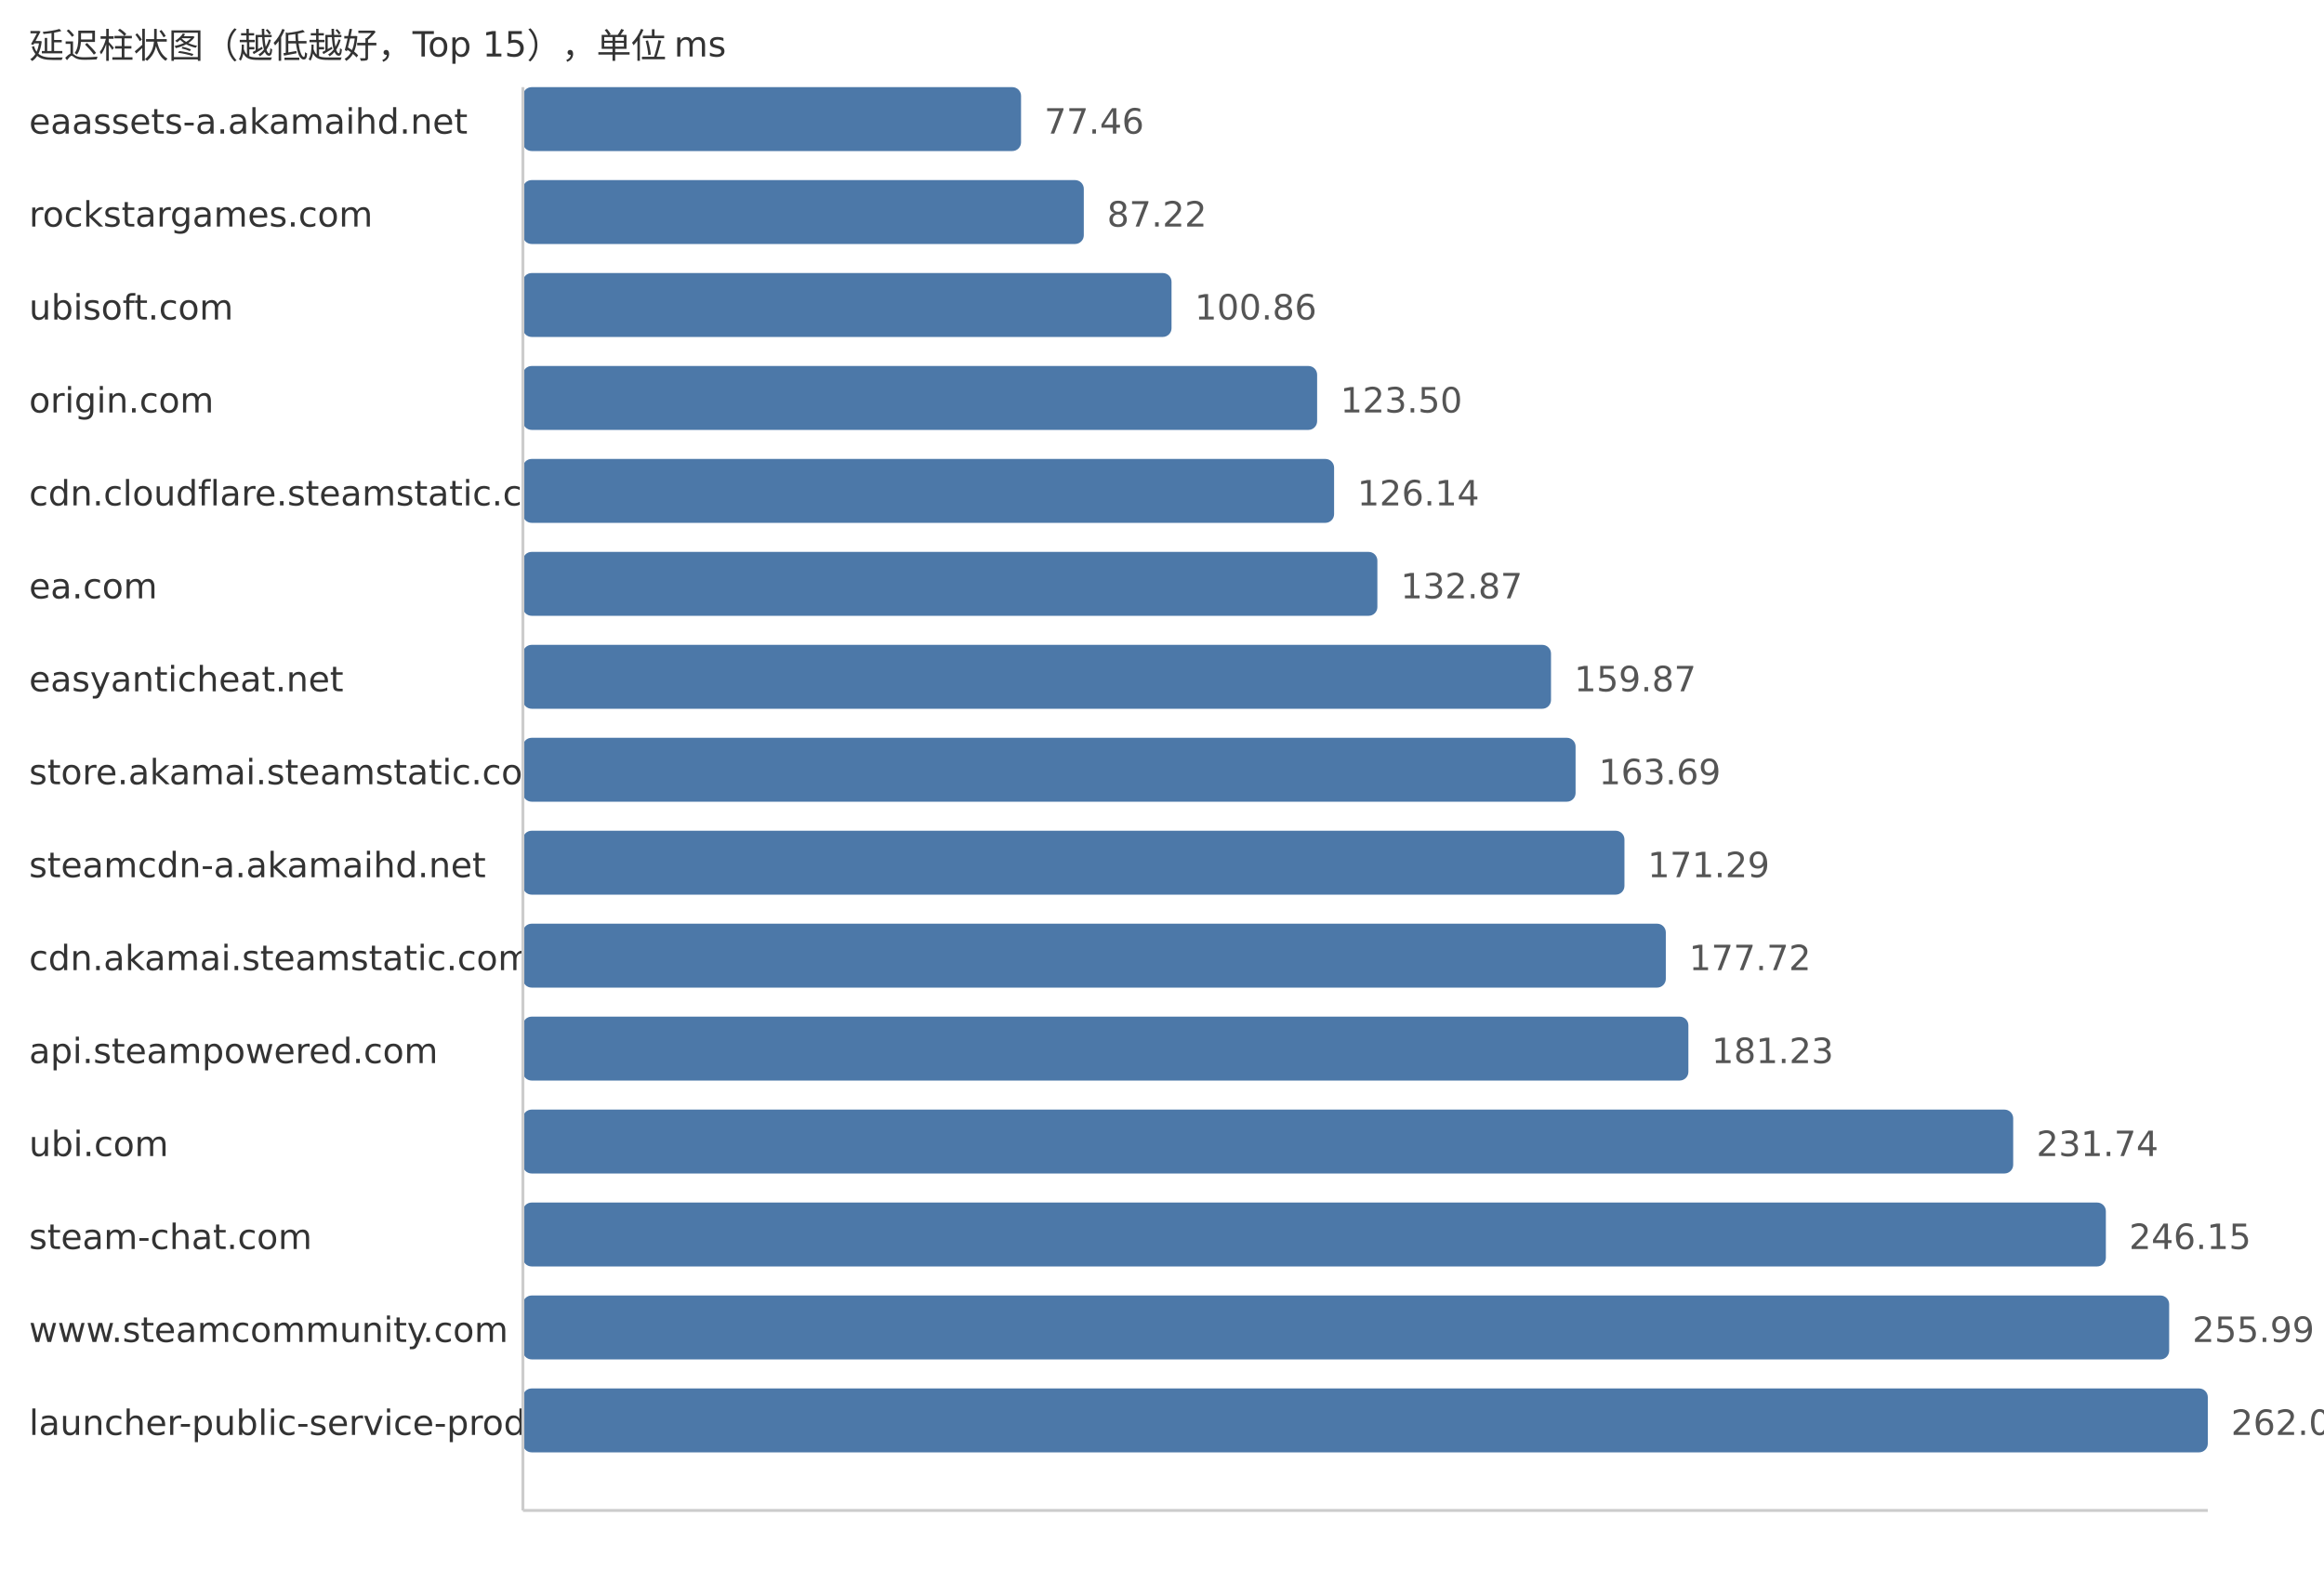
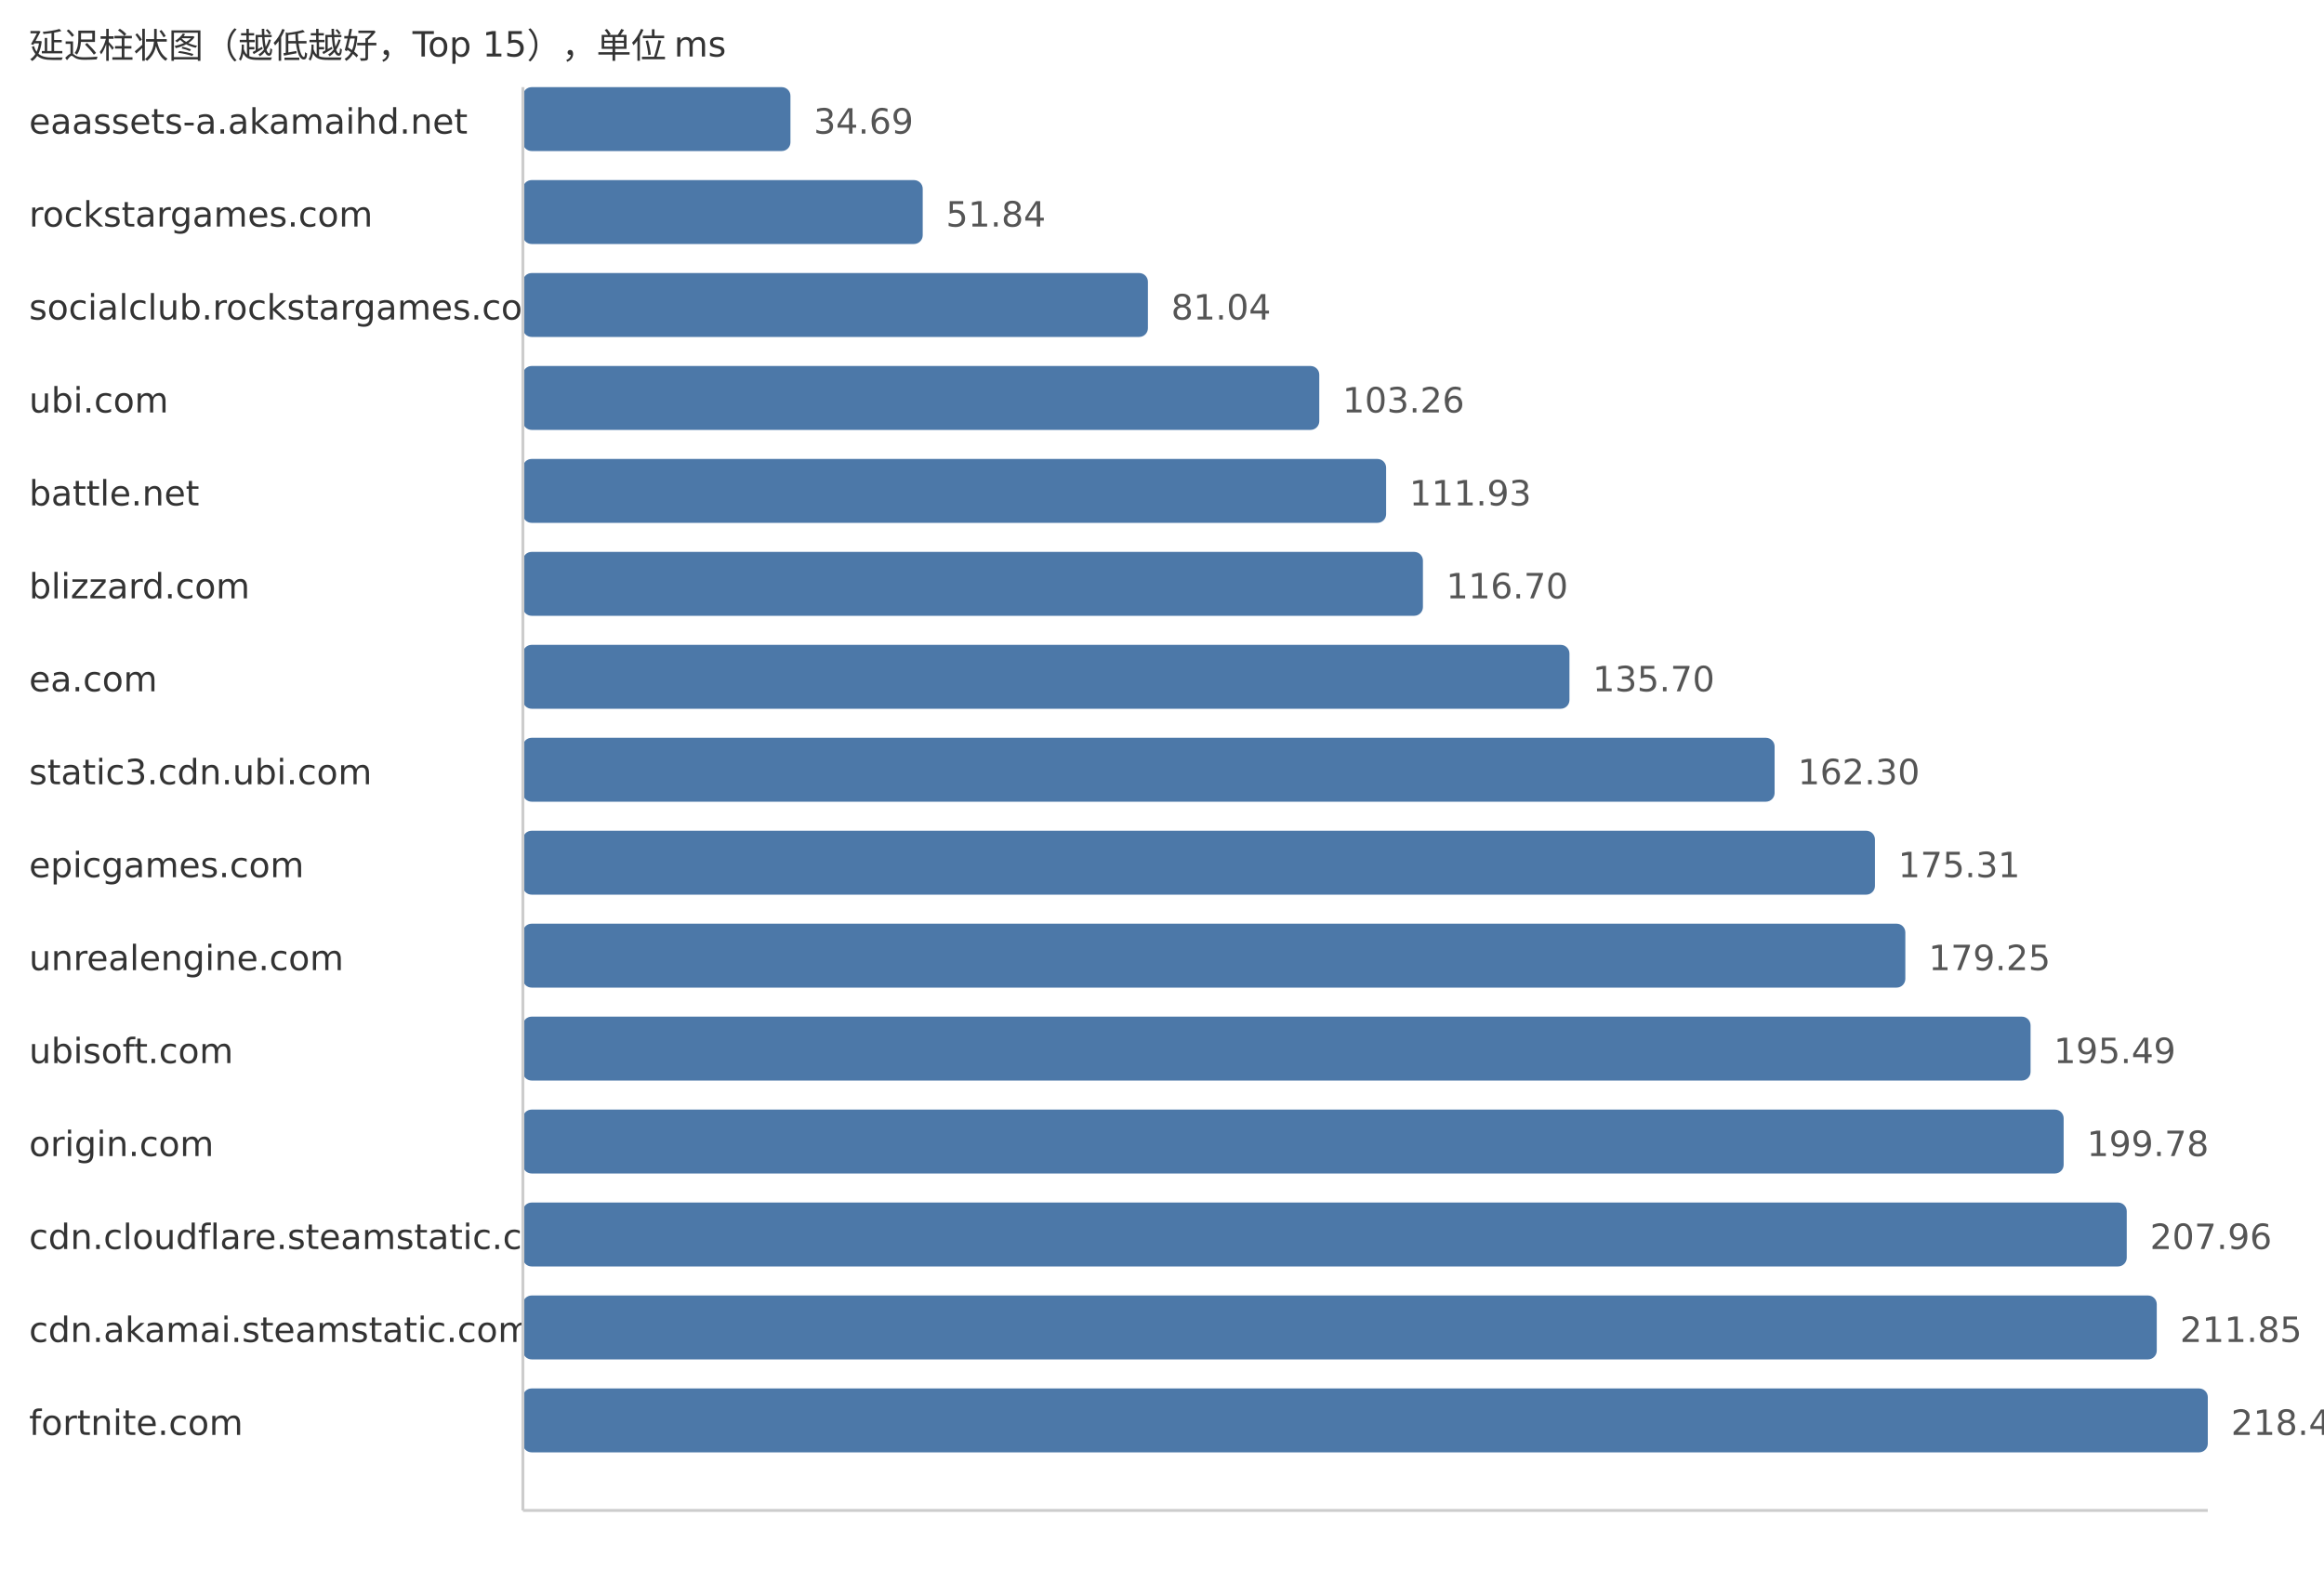
<svg xmlns="http://www.w3.org/2000/svg" width="800" height="540">
  <style> .label{font-family:DejaVu Sans,Verdana,Geneva,sans-serif;font-size:12px;fill:#333} .value{font-family:DejaVu Sans,Verdana,Geneva,sans-serif;font-size:12px;fill:#555} </style>
  <text x="10" y="20" class="label">延迟柱状图（越低越好，Top 15），单位 ms</text>
  <text x="10" y="46" class="label">eaassets-a.akamaihd.net</text>
-   <rect x="180" y="30" width="171.48" height="22" fill="#4c78a8" rx="3" />
-   <text x="359.48" y="46" class="value">77.46</text>
+   <rect x="180" y="30" width="92.1" height="22" fill="#4c78a8" rx="3" />
+   <text x="280.1" y="46" class="value">34.69</text>
  <text x="10" y="78" class="label">rockstargames.com</text>
-   <rect x="180" y="62" width="193.08" height="22" fill="#4c78a8" rx="3" />
-   <text x="381.08" y="78" class="value">87.22</text>
-   <text x="10" y="110" class="label">ubisoft.com</text>
-   <rect x="180" y="94" width="223.28" height="22" fill="#4c78a8" rx="3" />
-   <text x="411.28" y="110" class="value">100.86</text>
-   <text x="10" y="142" class="label">origin.com</text>
-   <rect x="180" y="126" width="273.4" height="22" fill="#4c78a8" rx="3" />
-   <text x="461.4" y="142" class="value">123.50</text>
-   <text x="10" y="174" class="label">cdn.cloudflare.steamstatic.com</text>
-   <rect x="180" y="158" width="279.24" height="22" fill="#4c78a8" rx="3" />
-   <text x="467.24" y="174" class="value">126.14</text>
-   <text x="10" y="206" class="label">ea.com</text>
-   <rect x="180" y="190" width="294.14" height="22" fill="#4c78a8" rx="3" />
-   <text x="482.14" y="206" class="value">132.87</text>
-   <text x="10" y="238" class="label">easyanticheat.net</text>
-   <rect x="180" y="222" width="353.91" height="22" fill="#4c78a8" rx="3" />
-   <text x="541.91" y="238" class="value">159.87</text>
-   <text x="10" y="270" class="label">store.akamai.steamstatic.com</text>
-   <rect x="180" y="254" width="362.37" height="22" fill="#4c78a8" rx="3" />
-   <text x="550.37" y="270" class="value">163.69</text>
-   <text x="10" y="302" class="label">steamcdn-a.akamaihd.net</text>
-   <rect x="180" y="286" width="379.19" height="22" fill="#4c78a8" rx="3" />
-   <text x="567.19" y="302" class="value">171.29</text>
-   <text x="10" y="334" class="label">cdn.akamai.steamstatic.com</text>
-   <rect x="180" y="318" width="393.43" height="22" fill="#4c78a8" rx="3" />
-   <text x="581.43" y="334" class="value">177.72</text>
-   <text x="10" y="366" class="label">api.steampowered.com</text>
-   <rect x="180" y="350" width="401.2" height="22" fill="#4c78a8" rx="3" />
-   <text x="589.2" y="366" class="value">181.23</text>
-   <text x="10" y="398" class="label">ubi.com</text>
-   <rect x="180" y="382" width="513.01" height="22" fill="#4c78a8" rx="3" />
-   <text x="701.01" y="398" class="value">231.74</text>
-   <text x="10" y="430" class="label">steam-chat.com</text>
-   <rect x="180" y="414" width="544.91" height="22" fill="#4c78a8" rx="3" />
-   <text x="732.91" y="430" class="value">246.15</text>
-   <text x="10" y="462" class="label">www.steamcommunity.com</text>
-   <rect x="180" y="446" width="566.7" height="22" fill="#4c78a8" rx="3" />
-   <text x="754.7" y="462" class="value">255.99</text>
-   <text x="10" y="494" class="label">launcher-public-service-prod06.ol.epicgames.com</text>
+   <rect x="180" y="62" width="137.63" height="22" fill="#4c78a8" rx="3" />
+   <text x="325.63" y="78" class="value">51.84</text>
+   <text x="10" y="110" class="label">socialclub.rockstargames.com</text>
+   <rect x="180" y="94" width="215.15" height="22" fill="#4c78a8" rx="3" />
+   <text x="403.15" y="110" class="value">81.04</text>
+   <text x="10" y="142" class="label">ubi.com</text>
+   <rect x="180" y="126" width="274.14" height="22" fill="#4c78a8" rx="3" />
+   <text x="462.14" y="142" class="value">103.26</text>
+   <text x="10" y="174" class="label">battle.net</text>
+   <rect x="180" y="158" width="297.15" height="22" fill="#4c78a8" rx="3" />
+   <text x="485.15" y="174" class="value">111.93</text>
+   <text x="10" y="206" class="label">blizzard.com</text>
+   <rect x="180" y="190" width="309.82" height="22" fill="#4c78a8" rx="3" />
+   <text x="497.82" y="206" class="value">116.70</text>
+   <text x="10" y="238" class="label">ea.com</text>
+   <rect x="180" y="222" width="360.26" height="22" fill="#4c78a8" rx="3" />
+   <text x="548.26" y="238" class="value">135.70</text>
+   <text x="10" y="270" class="label">static3.cdn.ubi.com</text>
+   <rect x="180" y="254" width="430.88" height="22" fill="#4c78a8" rx="3" />
+   <text x="618.88" y="270" class="value">162.30</text>
+   <text x="10" y="302" class="label">epicgames.com</text>
+   <rect x="180" y="286" width="465.42" height="22" fill="#4c78a8" rx="3" />
+   <text x="653.42" y="302" class="value">175.31</text>
+   <text x="10" y="334" class="label">unrealengine.com</text>
+   <rect x="180" y="318" width="475.88" height="22" fill="#4c78a8" rx="3" />
+   <text x="663.88" y="334" class="value">179.25</text>
+   <text x="10" y="366" class="label">ubisoft.com</text>
+   <rect x="180" y="350" width="518.99" height="22" fill="#4c78a8" rx="3" />
+   <text x="706.99" y="366" class="value">195.49</text>
+   <text x="10" y="398" class="label">origin.com</text>
+   <rect x="180" y="382" width="530.38" height="22" fill="#4c78a8" rx="3" />
+   <text x="718.38" y="398" class="value">199.78</text>
+   <text x="10" y="430" class="label">cdn.cloudflare.steamstatic.com</text>
+   <rect x="180" y="414" width="552.1" height="22" fill="#4c78a8" rx="3" />
+   <text x="740.1" y="430" class="value">207.96</text>
+   <text x="10" y="462" class="label">cdn.akamai.steamstatic.com</text>
+   <rect x="180" y="446" width="562.43" height="22" fill="#4c78a8" rx="3" />
+   <text x="750.43" y="462" class="value">211.85</text>
+   <text x="10" y="494" class="label">fortnite.com</text>
  <rect x="180" y="478" width="580.0" height="22" fill="#4c78a8" rx="3" />
-   <text x="768.0" y="494" class="value">262.00</text>
+   <text x="768.0" y="494" class="value">218.47</text>
  <line x1="180" y1="30" x2="180" y2="520" stroke="#ccc" />
  <line x1="180" y1="520" x2="760" y2="520" stroke="#ccc" />
</svg>
